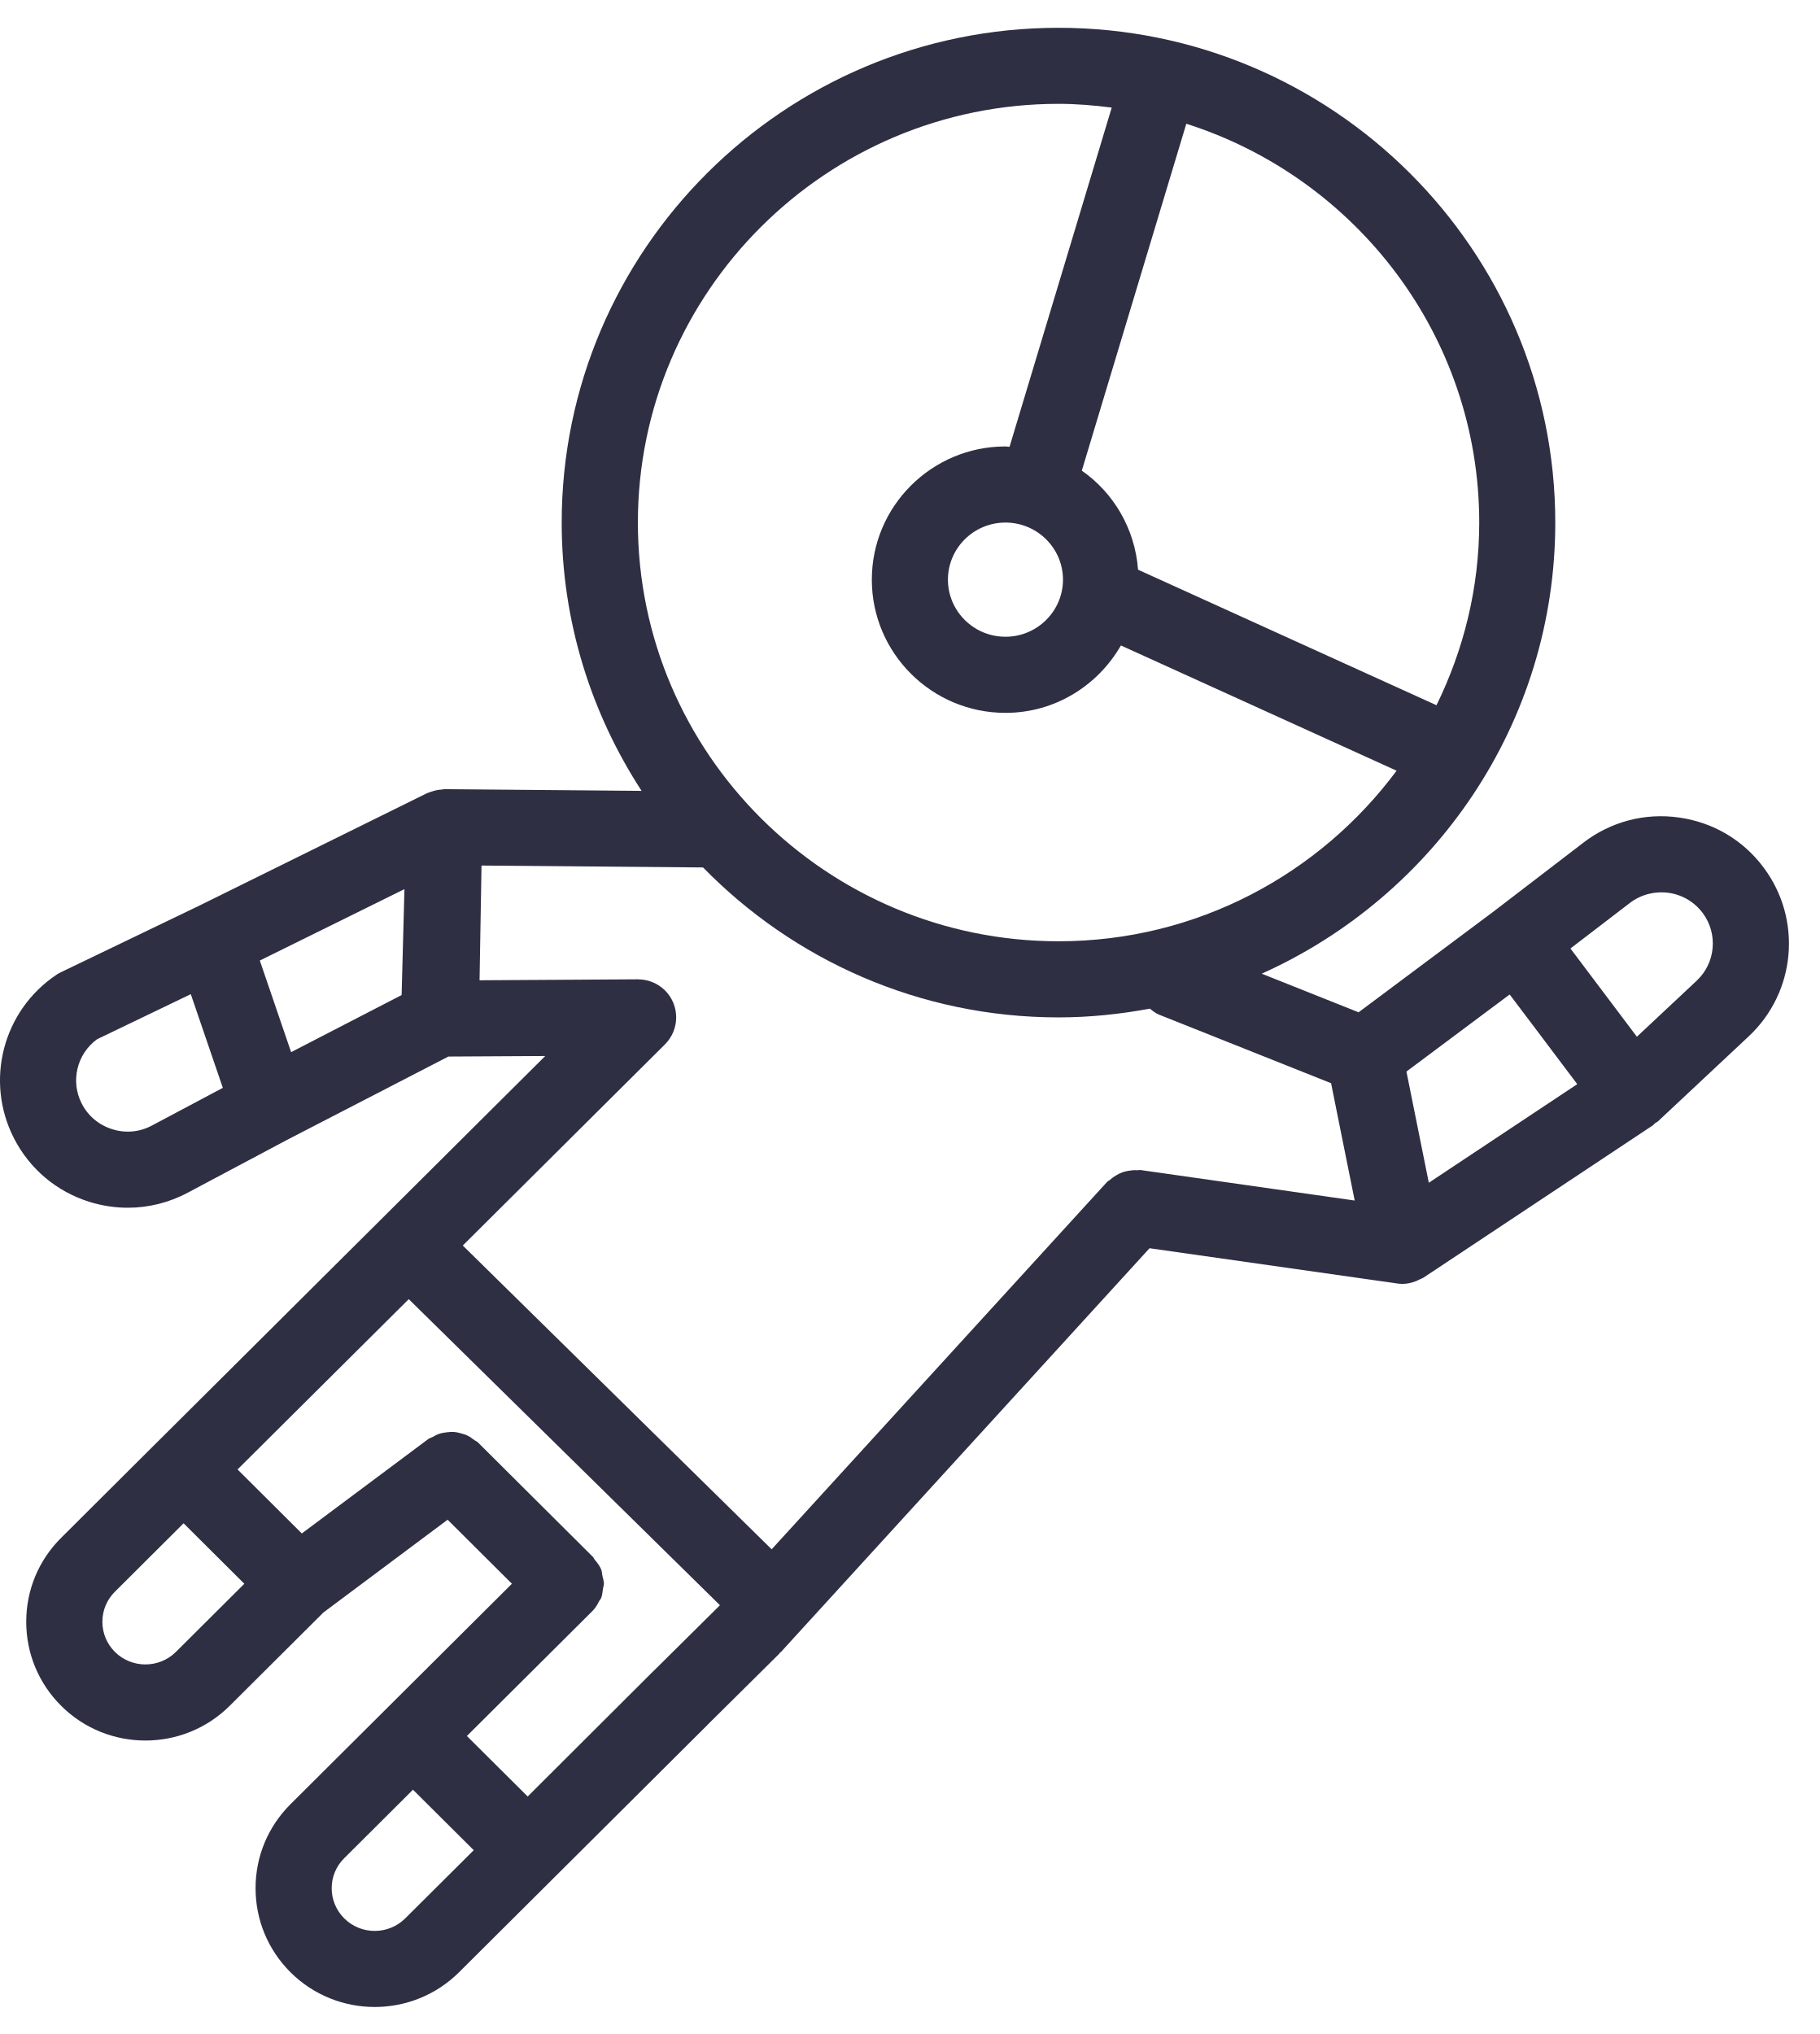
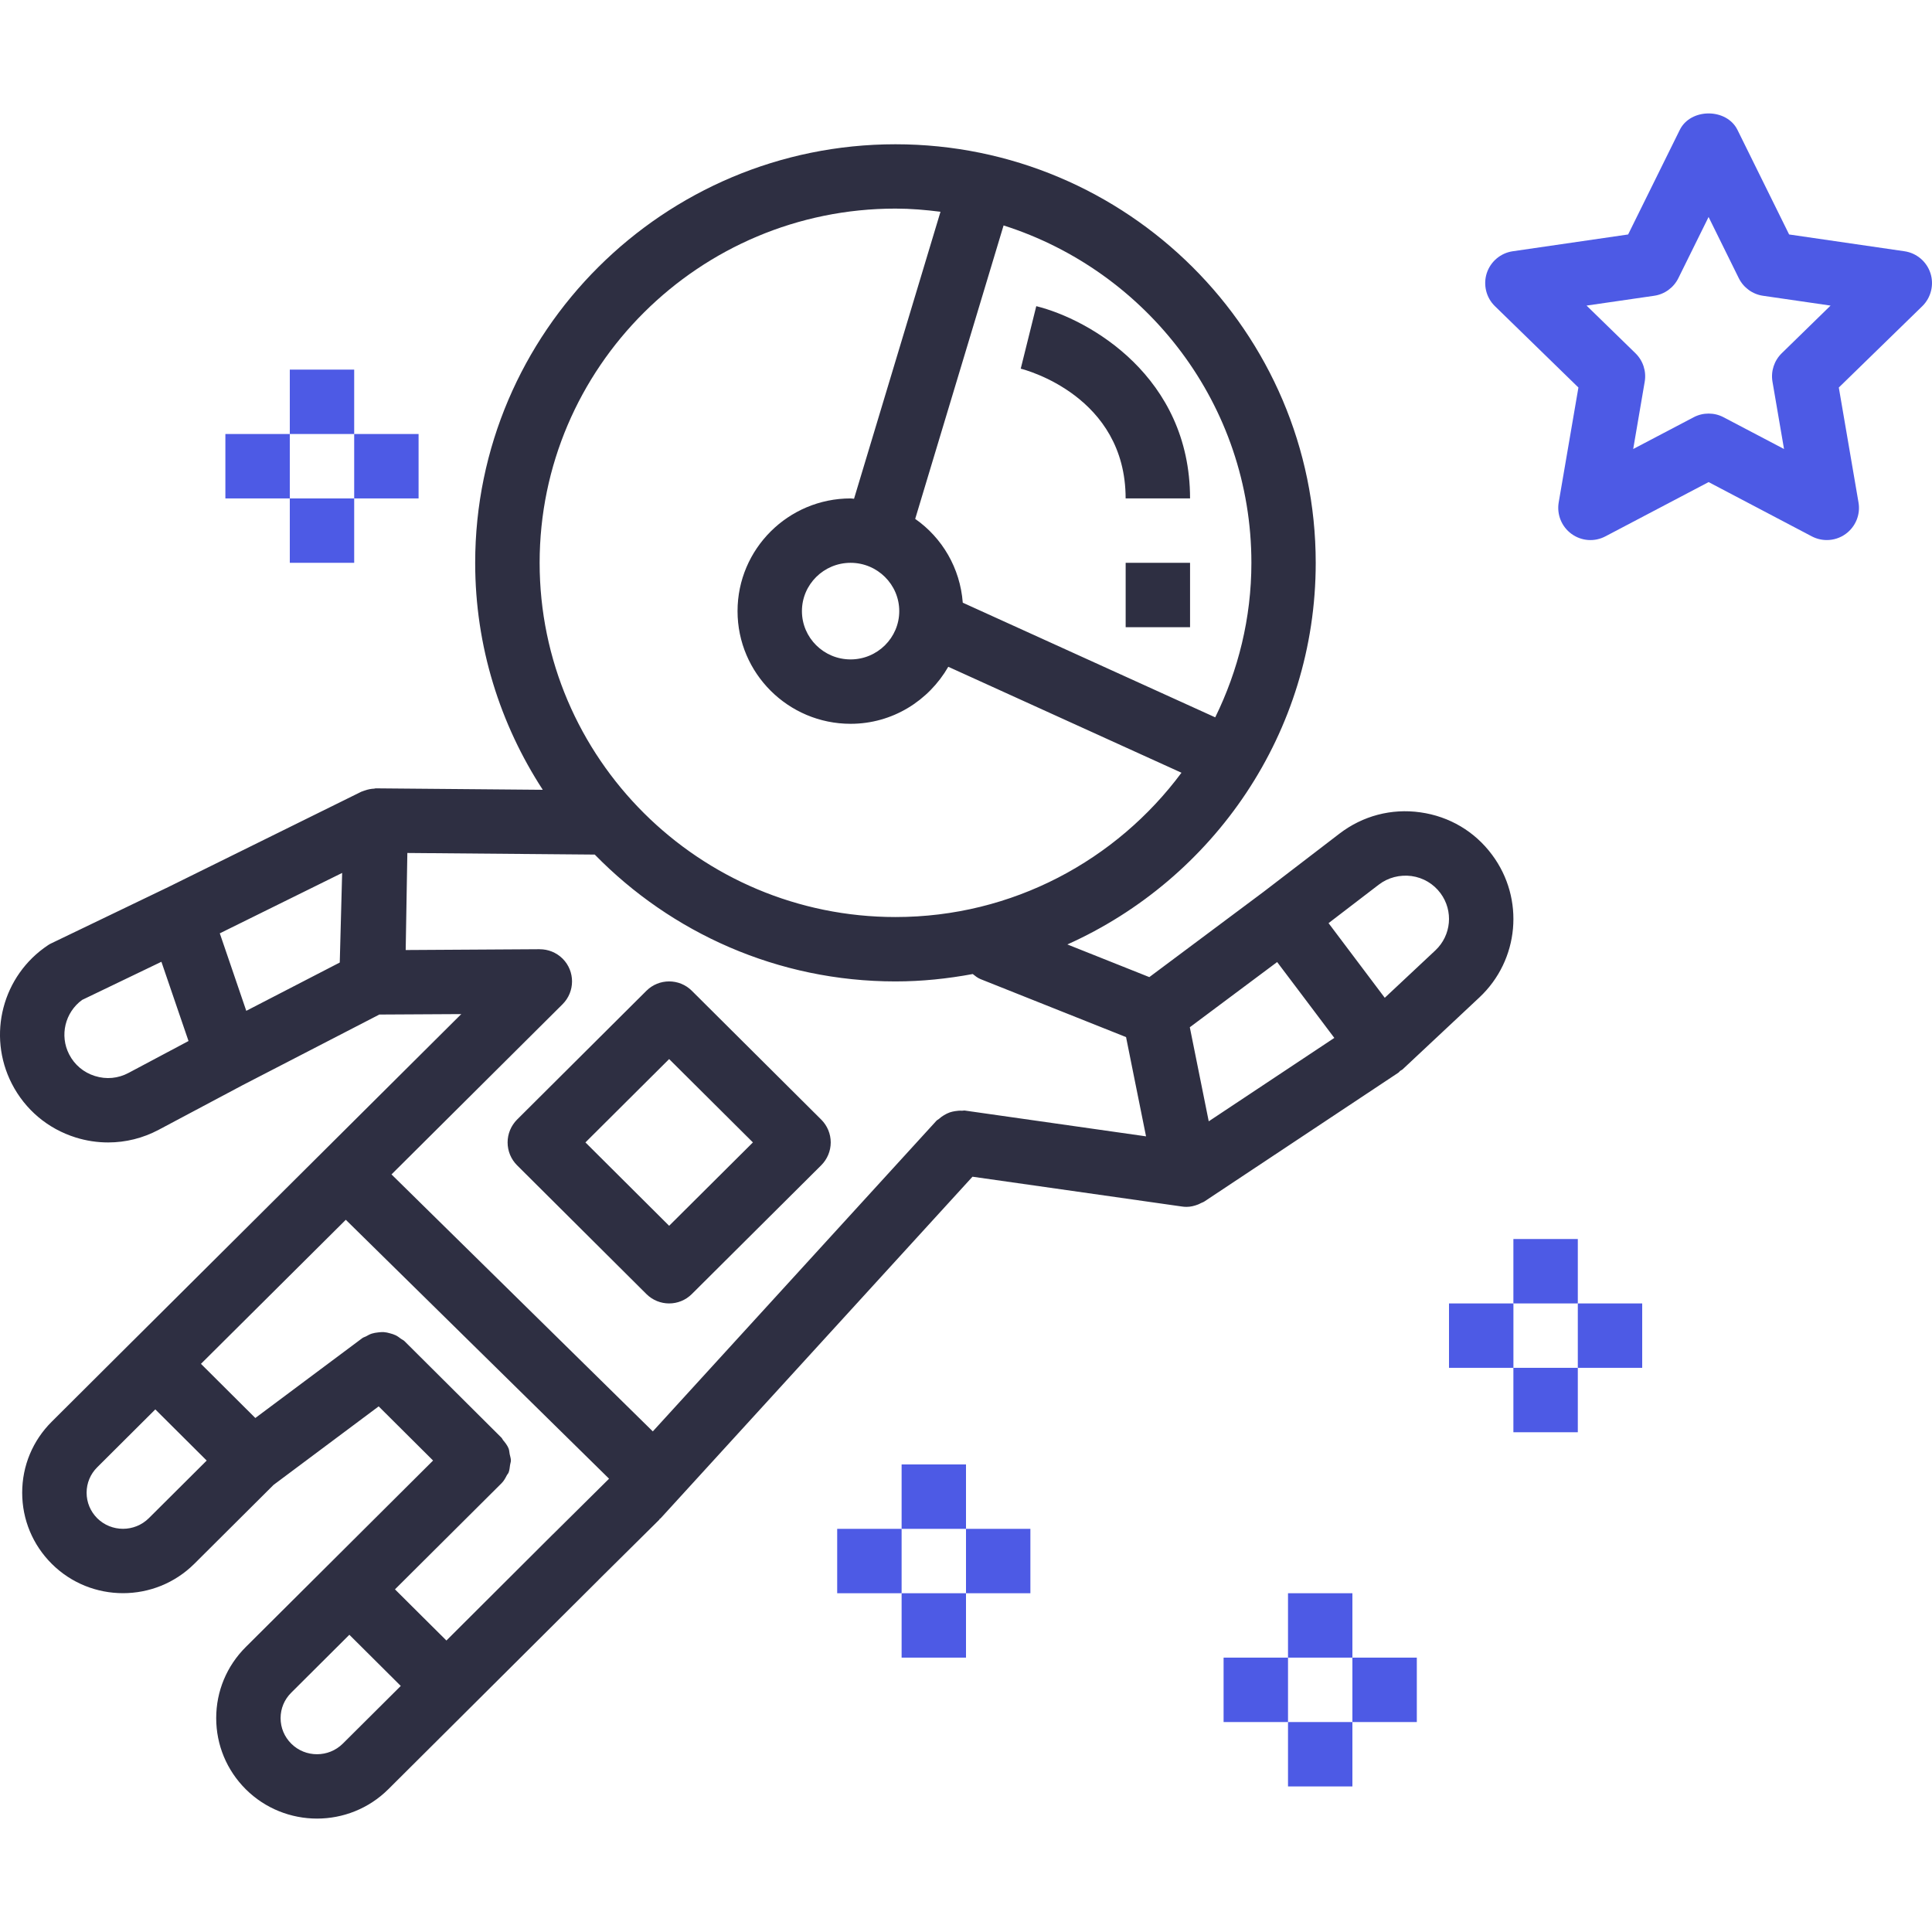
- <svg xmlns="http://www.w3.org/2000/svg" width="51" height="57" viewBox="0 0 51 57" fill="none">
-   <path d="M49.429 24.319C48.855 23.543 48.011 23.044 47.053 22.91C46.091 22.773 45.141 23.026 44.373 23.614L41.87 25.533L41.869 25.534L38.073 28.368L35.358 27.286C40.2 25.114 43.585 20.27 43.585 14.646C43.585 7 37.34 0.779 29.663 0.779C21.986 0.779 15.741 7 15.741 14.646C15.741 17.418 16.569 19.994 17.98 22.163L12.453 22.115C12.45 22.115 12.447 22.115 12.443 22.115C12.426 22.115 12.412 22.123 12.396 22.125C12.291 22.129 12.187 22.15 12.086 22.186C12.06 22.196 12.034 22.201 12.009 22.213C11.996 22.218 11.984 22.22 11.971 22.226L5.505 25.419C5.504 25.419 5.503 25.419 5.503 25.419L1.716 27.241C1.674 27.259 1.631 27.283 1.59 27.311C0.08 28.316 -0.434 30.289 0.393 31.902C0.834 32.759 1.583 33.391 2.505 33.68C2.86 33.791 3.223 33.845 3.584 33.845C4.163 33.845 4.737 33.703 5.262 33.423L8.038 31.947L12.566 29.608L15.28 29.593L4.396 40.424C4.395 40.425 4.394 40.425 4.393 40.426L1.716 43.093C1.083 43.722 0.735 44.557 0.735 45.448C0.735 46.337 1.083 47.175 1.716 47.805C2.365 48.452 3.22 48.776 4.074 48.776C4.93 48.776 5.783 48.452 6.435 47.805L9.063 45.188L12.544 42.588L14.346 44.382L10.823 47.89C10.822 47.892 10.821 47.892 10.82 47.893L8.142 50.559C7.51 51.189 7.162 52.024 7.162 52.914C7.162 53.804 7.51 54.641 8.142 55.272C8.792 55.918 9.647 56.243 10.502 56.243C11.356 56.243 12.212 55.918 12.862 55.272L15.541 52.605L19.826 48.339C19.827 48.337 19.827 48.336 19.828 48.335L21.847 46.335L21.839 46.328C21.852 46.315 21.87 46.311 21.883 46.297L32.215 34.98L39.157 35.968C39.207 35.976 39.257 35.979 39.307 35.979C39.437 35.979 39.561 35.948 39.682 35.902C39.717 35.889 39.748 35.872 39.781 35.855C39.819 35.836 39.86 35.825 39.896 35.801L46.323 31.534C46.347 31.518 46.359 31.492 46.382 31.476C46.407 31.455 46.439 31.447 46.463 31.424L49.006 29.042C50.329 27.803 50.511 25.772 49.429 24.319ZM4.261 31.54C3.914 31.726 3.521 31.763 3.144 31.644C2.771 31.527 2.468 31.273 2.291 30.928C1.968 30.301 2.155 29.537 2.719 29.124L5.347 27.86L5.979 29.709L6.245 30.485L4.261 31.54ZM11.255 27.885L8.158 29.485L7.648 27.991L7.281 26.918L11.334 24.917L11.255 27.885ZM41.454 14.644C41.454 16.481 41.016 18.213 40.256 19.763L31.893 15.965C31.806 14.818 31.211 13.814 30.317 13.189L33.245 3.468C38 4.981 41.454 9.417 41.454 14.644ZM17.876 14.644C17.876 8.175 23.165 2.91 29.665 2.91C30.171 2.91 30.666 2.953 31.155 3.015L28.291 12.522C28.253 12.521 28.216 12.511 28.177 12.511C26.112 12.511 24.432 14.185 24.432 16.244C24.432 18.303 26.112 19.977 28.177 19.977C29.566 19.977 30.766 19.211 31.413 18.088L39.138 21.598C36.989 24.491 33.549 26.378 29.665 26.378C23.165 26.378 17.876 21.113 17.876 14.644ZM29.789 16.244C29.789 17.126 29.065 17.844 28.177 17.844C27.288 17.844 26.565 17.126 26.565 16.244C26.565 15.362 27.288 14.644 28.177 14.644C29.065 14.644 29.789 15.362 29.789 16.244ZM4.93 46.292C4.457 46.761 3.692 46.76 3.221 46.294C2.994 46.066 2.869 45.767 2.869 45.448C2.869 45.13 2.994 44.83 3.221 44.605L5.145 42.688L6.847 44.383L4.93 46.292ZM11.357 53.759C10.885 54.228 10.119 54.229 9.648 53.761C9.42 53.533 9.295 53.234 9.295 52.915C9.295 52.597 9.42 52.297 9.648 52.072L11.573 50.154L12.378 50.955L13.276 51.849L11.357 53.759ZM18.321 46.822C18.32 46.823 18.319 46.823 18.317 46.824L14.788 50.344L13.982 49.543L13.084 48.649L16.611 45.138C16.611 45.138 16.611 45.138 16.611 45.137C16.612 45.136 16.613 45.136 16.614 45.135C16.694 45.055 16.744 44.959 16.793 44.864C16.807 44.837 16.834 44.813 16.846 44.784C16.879 44.702 16.884 44.614 16.897 44.527C16.903 44.478 16.924 44.432 16.924 44.382C16.924 44.311 16.899 44.241 16.884 44.171C16.871 44.107 16.871 44.042 16.847 43.98C16.806 43.88 16.737 43.791 16.664 43.705C16.644 43.681 16.637 43.651 16.614 43.629C16.614 43.629 16.614 43.629 16.613 43.629C16.612 43.628 16.612 43.626 16.611 43.625L13.397 40.425C13.363 40.391 13.319 40.377 13.281 40.348C13.224 40.304 13.17 40.264 13.107 40.233C13.046 40.203 12.984 40.185 12.92 40.168C12.852 40.148 12.786 40.133 12.714 40.128C12.649 40.124 12.588 40.13 12.523 40.138C12.452 40.146 12.385 40.156 12.315 40.178C12.248 40.2 12.188 40.233 12.127 40.268C12.087 40.29 12.042 40.298 12.005 40.325L8.458 42.973L6.657 41.179L11.455 36.407L20.176 44.984L18.321 46.822ZM31.958 32.788C31.927 32.784 31.899 32.796 31.868 32.794C31.79 32.789 31.715 32.795 31.637 32.808C31.577 32.818 31.519 32.83 31.461 32.85C31.393 32.874 31.331 32.906 31.268 32.944C31.209 32.98 31.154 33.019 31.102 33.067C31.076 33.089 31.045 33.1 31.022 33.125L21.625 43.417L12.969 34.904L18.635 29.267C19.052 28.851 19.055 28.176 18.639 27.758C18.428 27.548 18.152 27.444 17.876 27.445V27.444L13.439 27.471L13.494 24.256L19.702 24.309C22.232 26.897 25.761 28.511 29.665 28.511C30.54 28.511 31.393 28.42 32.224 28.266C32.304 28.33 32.383 28.395 32.483 28.435L37.302 30.355L37.607 31.872L37.964 33.643L31.958 32.788ZM40.041 33.145L39.414 30.029L42.307 27.869L43.065 28.873L44.201 30.382L40.041 33.145ZM47.548 27.483L45.872 29.053L44.01 26.58L45.673 25.306C45.983 25.067 46.374 24.97 46.758 25.02C47.145 25.074 47.486 25.276 47.718 25.588C48.152 26.172 48.078 26.986 47.548 27.483Z" fill="#2E2F42" />
+ <svg xmlns="http://www.w3.org/2000/svg" width="64" height="64" viewBox="0 0 64 64" fill="none">
+   <path d="M63.948 9.048C63.822 8.663 63.489 8.381 63.087 8.323L59.267 7.767L57.557 4.305C57.198 3.575 56.002 3.575 55.644 4.305L53.934 7.767L50.113 8.323C49.711 8.381 49.378 8.662 49.251 9.048C49.127 9.434 49.23 9.859 49.521 10.142L52.287 12.837L51.634 16.643C51.566 17.043 51.73 17.447 52.058 17.686C52.39 17.927 52.823 17.957 53.182 17.767L56.6 15.97L60.017 17.767C60.173 17.849 60.345 17.89 60.515 17.89C60.735 17.89 60.956 17.822 61.142 17.686C61.47 17.447 61.635 17.043 61.565 16.643L60.913 12.837L63.679 10.142C63.968 9.858 64.073 9.434 63.948 9.048ZM59.022 11.702C58.772 11.946 58.656 12.3 58.716 12.646L59.098 14.874L57.097 13.823C56.941 13.74 56.771 13.7 56.6 13.7C56.429 13.7 56.26 13.74 56.103 13.823L54.102 14.874L54.483 12.646C54.543 12.3 54.428 11.947 54.177 11.702L52.557 10.123L54.795 9.798C55.143 9.748 55.442 9.529 55.598 9.214L56.599 7.188L57.599 9.214C57.755 9.529 58.055 9.748 58.403 9.798L60.64 10.123L59.022 11.702Z" fill="#4D5AE5" />
+   <path d="M52.267 41.044H50.133V43.178H52.267V41.044Z" fill="#4D5AE5" />
+   <path d="M52.267 45.311H50.133V47.445H52.267V45.311Z" fill="#4D5AE5" />
+   <path d="M54.4 43.178H52.267V45.311H54.4V43.178Z" fill="#4D5AE5" />
+   <path d="M50.134 43.178H48V45.311H50.134V43.178Z" fill="#4D5AE5" />
+   <path d="M44.8 52.778H42.667V54.911H44.8V52.778Z" fill="#4D5AE5" />
+   <path d="M44.8 57.045H42.667V59.178H44.8V57.045Z" fill="#4D5AE5" />
+   <path d="M46.934 54.911H44.8V57.045H46.934V54.911Z" fill="#4D5AE5" />
+   <path d="M42.667 54.911H40.533V57.045H42.667V54.911Z" fill="#4D5AE5" />
+   <path d="M32 48.511H29.867V50.645H32V48.511Z" fill="#4D5AE5" />
+   <path d="M32 52.778H29.867V54.911H32V52.778Z" fill="#4D5AE5" />
+   <path d="M34.133 50.645H32V52.778H34.133V50.645Z" fill="#4D5AE5" />
+   <path d="M29.867 50.645H27.733V52.778H29.867V50.645Z" fill="#4D5AE5" />
+   <path d="M11.733 12.244H9.6V14.377H11.733V12.244Z" fill="#4D5AE5" />
+   <path d="M11.733 16.511H9.6V18.644H11.733V16.511Z" fill="#4D5AE5" />
+   <path d="M13.866 14.377H11.733V16.511H13.866V14.377Z" fill="#4D5AE5" />
+   <path d="M9.6 14.377H7.466V16.511H9.6V14.377Z" fill="#4D5AE5" />
+   <path d="M49.429 28.319C48.855 27.543 48.011 27.044 47.053 26.91C46.091 26.773 45.141 27.026 44.373 27.614L41.87 29.533L41.869 29.534L38.073 32.368L35.358 31.286C40.2 29.114 43.585 24.27 43.585 18.646C43.585 11 37.34 4.779 29.663 4.779C21.986 4.779 15.741 11 15.741 18.646C15.741 21.418 16.569 23.994 17.98 26.163L12.453 26.115C12.45 26.115 12.447 26.115 12.443 26.115C12.426 26.115 12.412 26.123 12.396 26.125C12.291 26.129 12.187 26.15 12.086 26.186C12.06 26.196 12.034 26.201 12.009 26.213C11.996 26.218 11.984 26.22 11.971 26.226L5.505 29.419C5.504 29.419 5.503 29.419 5.503 29.419L1.716 31.241C1.674 31.259 1.631 31.283 1.59 31.311C0.08 32.316 -0.434 34.289 0.393 35.902C0.834 36.759 1.583 37.391 2.505 37.68C2.86 37.791 3.223 37.845 3.584 37.845C4.163 37.845 4.737 37.703 5.262 37.423L8.038 35.947L12.566 33.608L15.28 33.593L4.396 44.424C4.395 44.425 4.394 44.425 4.393 44.426L1.716 47.093C1.083 47.722 0.735 48.557 0.735 49.448C0.735 50.337 1.083 51.175 1.716 51.805C2.365 52.452 3.22 52.776 4.074 52.776C4.93 52.776 5.783 52.452 6.435 51.805L9.063 49.188L12.544 46.588L14.346 48.382L10.823 51.89C10.822 51.892 10.821 51.892 10.82 51.893L8.142 54.559C7.51 55.189 7.162 56.024 7.162 56.914C7.162 57.804 7.51 58.641 8.142 59.272C8.792 59.918 9.647 60.243 10.502 60.243C11.356 60.243 12.212 59.918 12.862 59.272L15.541 56.605L19.826 52.339C19.827 52.337 19.827 52.336 19.828 52.335L21.847 50.335L21.839 50.328C21.852 50.315 21.87 50.311 21.883 50.297L32.215 38.98L39.157 39.968C39.207 39.976 39.257 39.979 39.307 39.979C39.437 39.979 39.561 39.948 39.682 39.902C39.717 39.889 39.748 39.872 39.781 39.855C39.819 39.836 39.86 39.825 39.896 39.801L46.323 35.534C46.347 35.518 46.359 35.492 46.382 35.475C46.407 35.455 46.439 35.447 46.463 35.424L49.006 33.042C50.329 31.803 50.511 29.772 49.429 28.319ZM4.261 35.54C3.914 35.726 3.521 35.763 3.144 35.644C2.771 35.528 2.468 35.273 2.291 34.928C1.968 34.301 2.155 33.537 2.719 33.124L5.347 31.86L5.979 33.709L6.245 34.485L4.261 35.54ZM11.255 31.885L8.158 33.485L7.648 31.991L7.281 30.918L11.334 28.917L11.255 31.885ZM41.454 18.644C41.454 20.481 41.016 22.213 40.256 23.763L31.893 19.965C31.806 18.818 31.211 17.814 30.317 17.189L33.245 7.468C38 8.981 41.454 13.417 41.454 18.644ZM17.876 18.644C17.876 12.175 23.165 6.91 29.665 6.91C30.171 6.91 30.666 6.953 31.155 7.015L28.291 16.522C28.253 16.521 28.216 16.511 28.177 16.511C26.112 16.511 24.432 18.185 24.432 20.244C24.432 22.303 26.112 23.977 28.177 23.977C29.566 23.977 30.766 23.211 31.413 22.088L39.138 25.598C36.989 28.491 33.549 30.378 29.665 30.378C23.165 30.378 17.876 25.113 17.876 18.644ZM29.789 20.244C29.789 21.126 29.065 21.844 28.177 21.844C27.288 21.844 26.565 21.126 26.565 20.244C26.565 19.362 27.288 18.644 28.177 18.644C29.065 18.644 29.789 19.362 29.789 20.244ZM4.93 50.292C4.457 50.761 3.692 50.76 3.221 50.294C2.994 50.066 2.869 49.767 2.869 49.448C2.869 49.13 2.994 48.83 3.221 48.605L5.145 46.688L6.847 48.383L4.93 50.292ZM11.357 57.759C10.885 58.228 10.119 58.229 9.648 57.761C9.42 57.533 9.295 57.234 9.295 56.915C9.295 56.597 9.42 56.297 9.648 56.072L11.573 54.154L12.378 54.955L13.276 55.849L11.357 57.759ZM18.321 50.822C18.32 50.823 18.319 50.823 18.317 50.824L14.788 54.344L13.982 53.543L13.084 52.649L16.611 49.138C16.611 49.138 16.611 49.138 16.611 49.137C16.612 49.136 16.613 49.136 16.614 49.135C16.694 49.055 16.744 48.959 16.793 48.864C16.807 48.837 16.834 48.813 16.846 48.784C16.879 48.702 16.884 48.614 16.897 48.527C16.903 48.478 16.924 48.432 16.924 48.382C16.924 48.311 16.899 48.241 16.884 48.171C16.871 48.107 16.871 48.042 16.847 47.98C16.806 47.88 16.737 47.791 16.664 47.705C16.644 47.681 16.637 47.651 16.614 47.629C16.614 47.629 16.614 47.629 16.613 47.629C16.612 47.628 16.612 47.626 16.611 47.625L13.397 44.425C13.363 44.391 13.319 44.377 13.281 44.348C13.224 44.304 13.17 44.264 13.107 44.233C13.046 44.203 12.984 44.185 12.92 44.168C12.852 44.148 12.786 44.133 12.714 44.128C12.649 44.124 12.588 44.13 12.523 44.138C12.452 44.146 12.385 44.156 12.315 44.178C12.248 44.2 12.188 44.233 12.127 44.268C12.087 44.29 12.042 44.298 12.005 44.325L8.458 46.973L6.657 45.179L11.455 40.407L20.176 48.984L18.321 50.822ZM31.958 36.788C31.927 36.784 31.899 36.796 31.868 36.794C31.79 36.789 31.715 36.795 31.637 36.808C31.577 36.818 31.519 36.83 31.461 36.85C31.393 36.874 31.331 36.906 31.268 36.944C31.209 36.98 31.154 37.019 31.102 37.067C31.076 37.089 31.045 37.1 31.022 37.125L21.625 47.417L12.969 38.904L18.635 33.267C19.052 32.851 19.055 32.176 18.639 31.758C18.428 31.548 18.152 31.444 17.876 31.445V31.444L13.439 31.471L13.494 28.256L19.702 28.309C22.232 30.897 25.761 32.511 29.665 32.511C30.54 32.511 31.393 32.42 32.224 32.266C32.304 32.33 32.383 32.395 32.483 32.435L37.302 34.355L37.607 35.872L37.964 37.643L31.958 36.788ZM40.041 37.145L39.414 34.029L42.307 31.869L43.065 32.873L44.201 34.382L40.041 37.145ZM47.548 31.483L45.872 33.053L44.01 30.58L45.673 29.306C45.983 29.067 46.374 28.97 46.758 29.02C47.145 29.074 47.486 29.276 47.718 29.588C48.152 30.172 48.078 30.986 47.548 31.483Z" fill="#2E2F42" />
+   <path d="M27.204 37.088L22.918 32.821C22.503 32.407 21.829 32.407 21.413 32.821L17.128 37.088C16.928 37.29 16.815 37.561 16.815 37.844C16.815 38.128 16.927 38.4 17.128 38.601L21.413 42.867C21.621 43.074 21.894 43.178 22.166 43.178C22.438 43.178 22.711 43.074 22.918 42.867L27.204 38.601C27.405 38.4 27.519 38.128 27.519 37.844C27.519 37.561 27.406 37.289 27.204 37.088ZM22.166 40.606L19.393 37.844L22.166 35.083L24.941 37.844L22.166 40.606Z" fill="#2E2F42" />
+   <path d="M34.328 10.142L33.813 12.213C33.955 12.248 37.288 13.117 37.288 16.511H39.422C39.422 12.476 36.091 10.58 34.328 10.142Z" fill="#2E2F42" />
+   <path d="M39.422 18.644H37.289V20.777H39.422V18.644Z" fill="#2E2F42" />
</svg>
